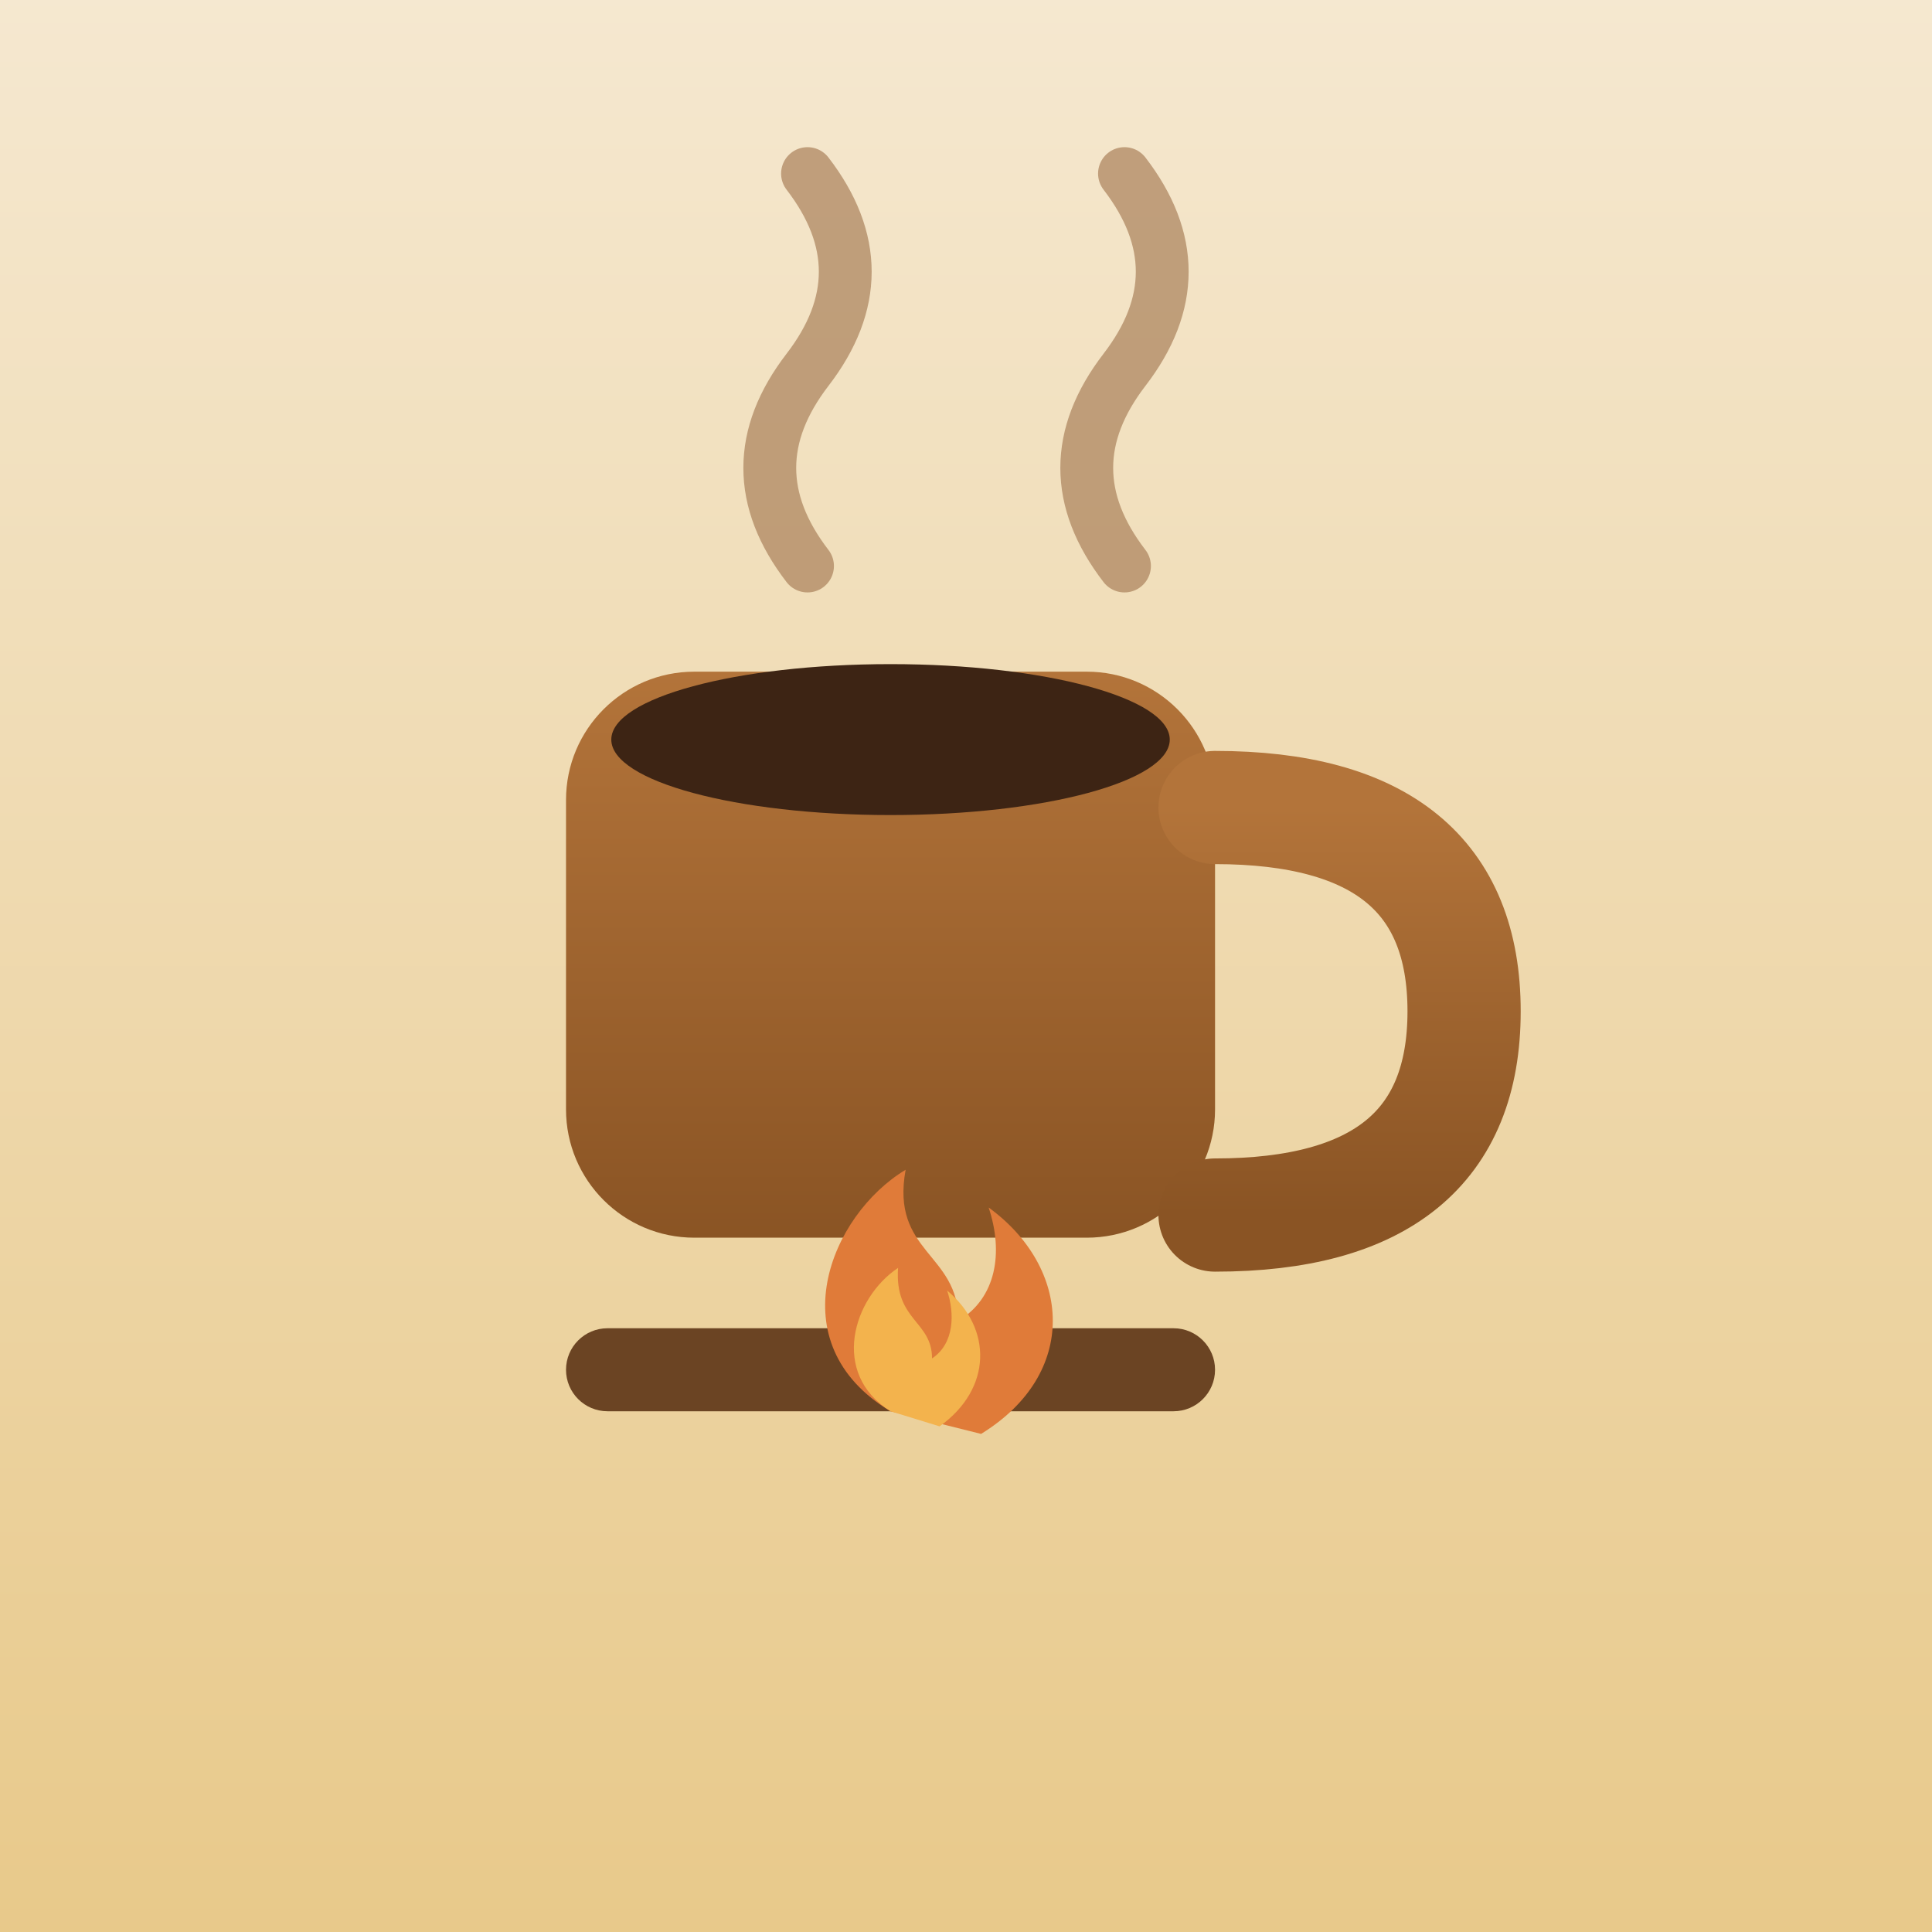
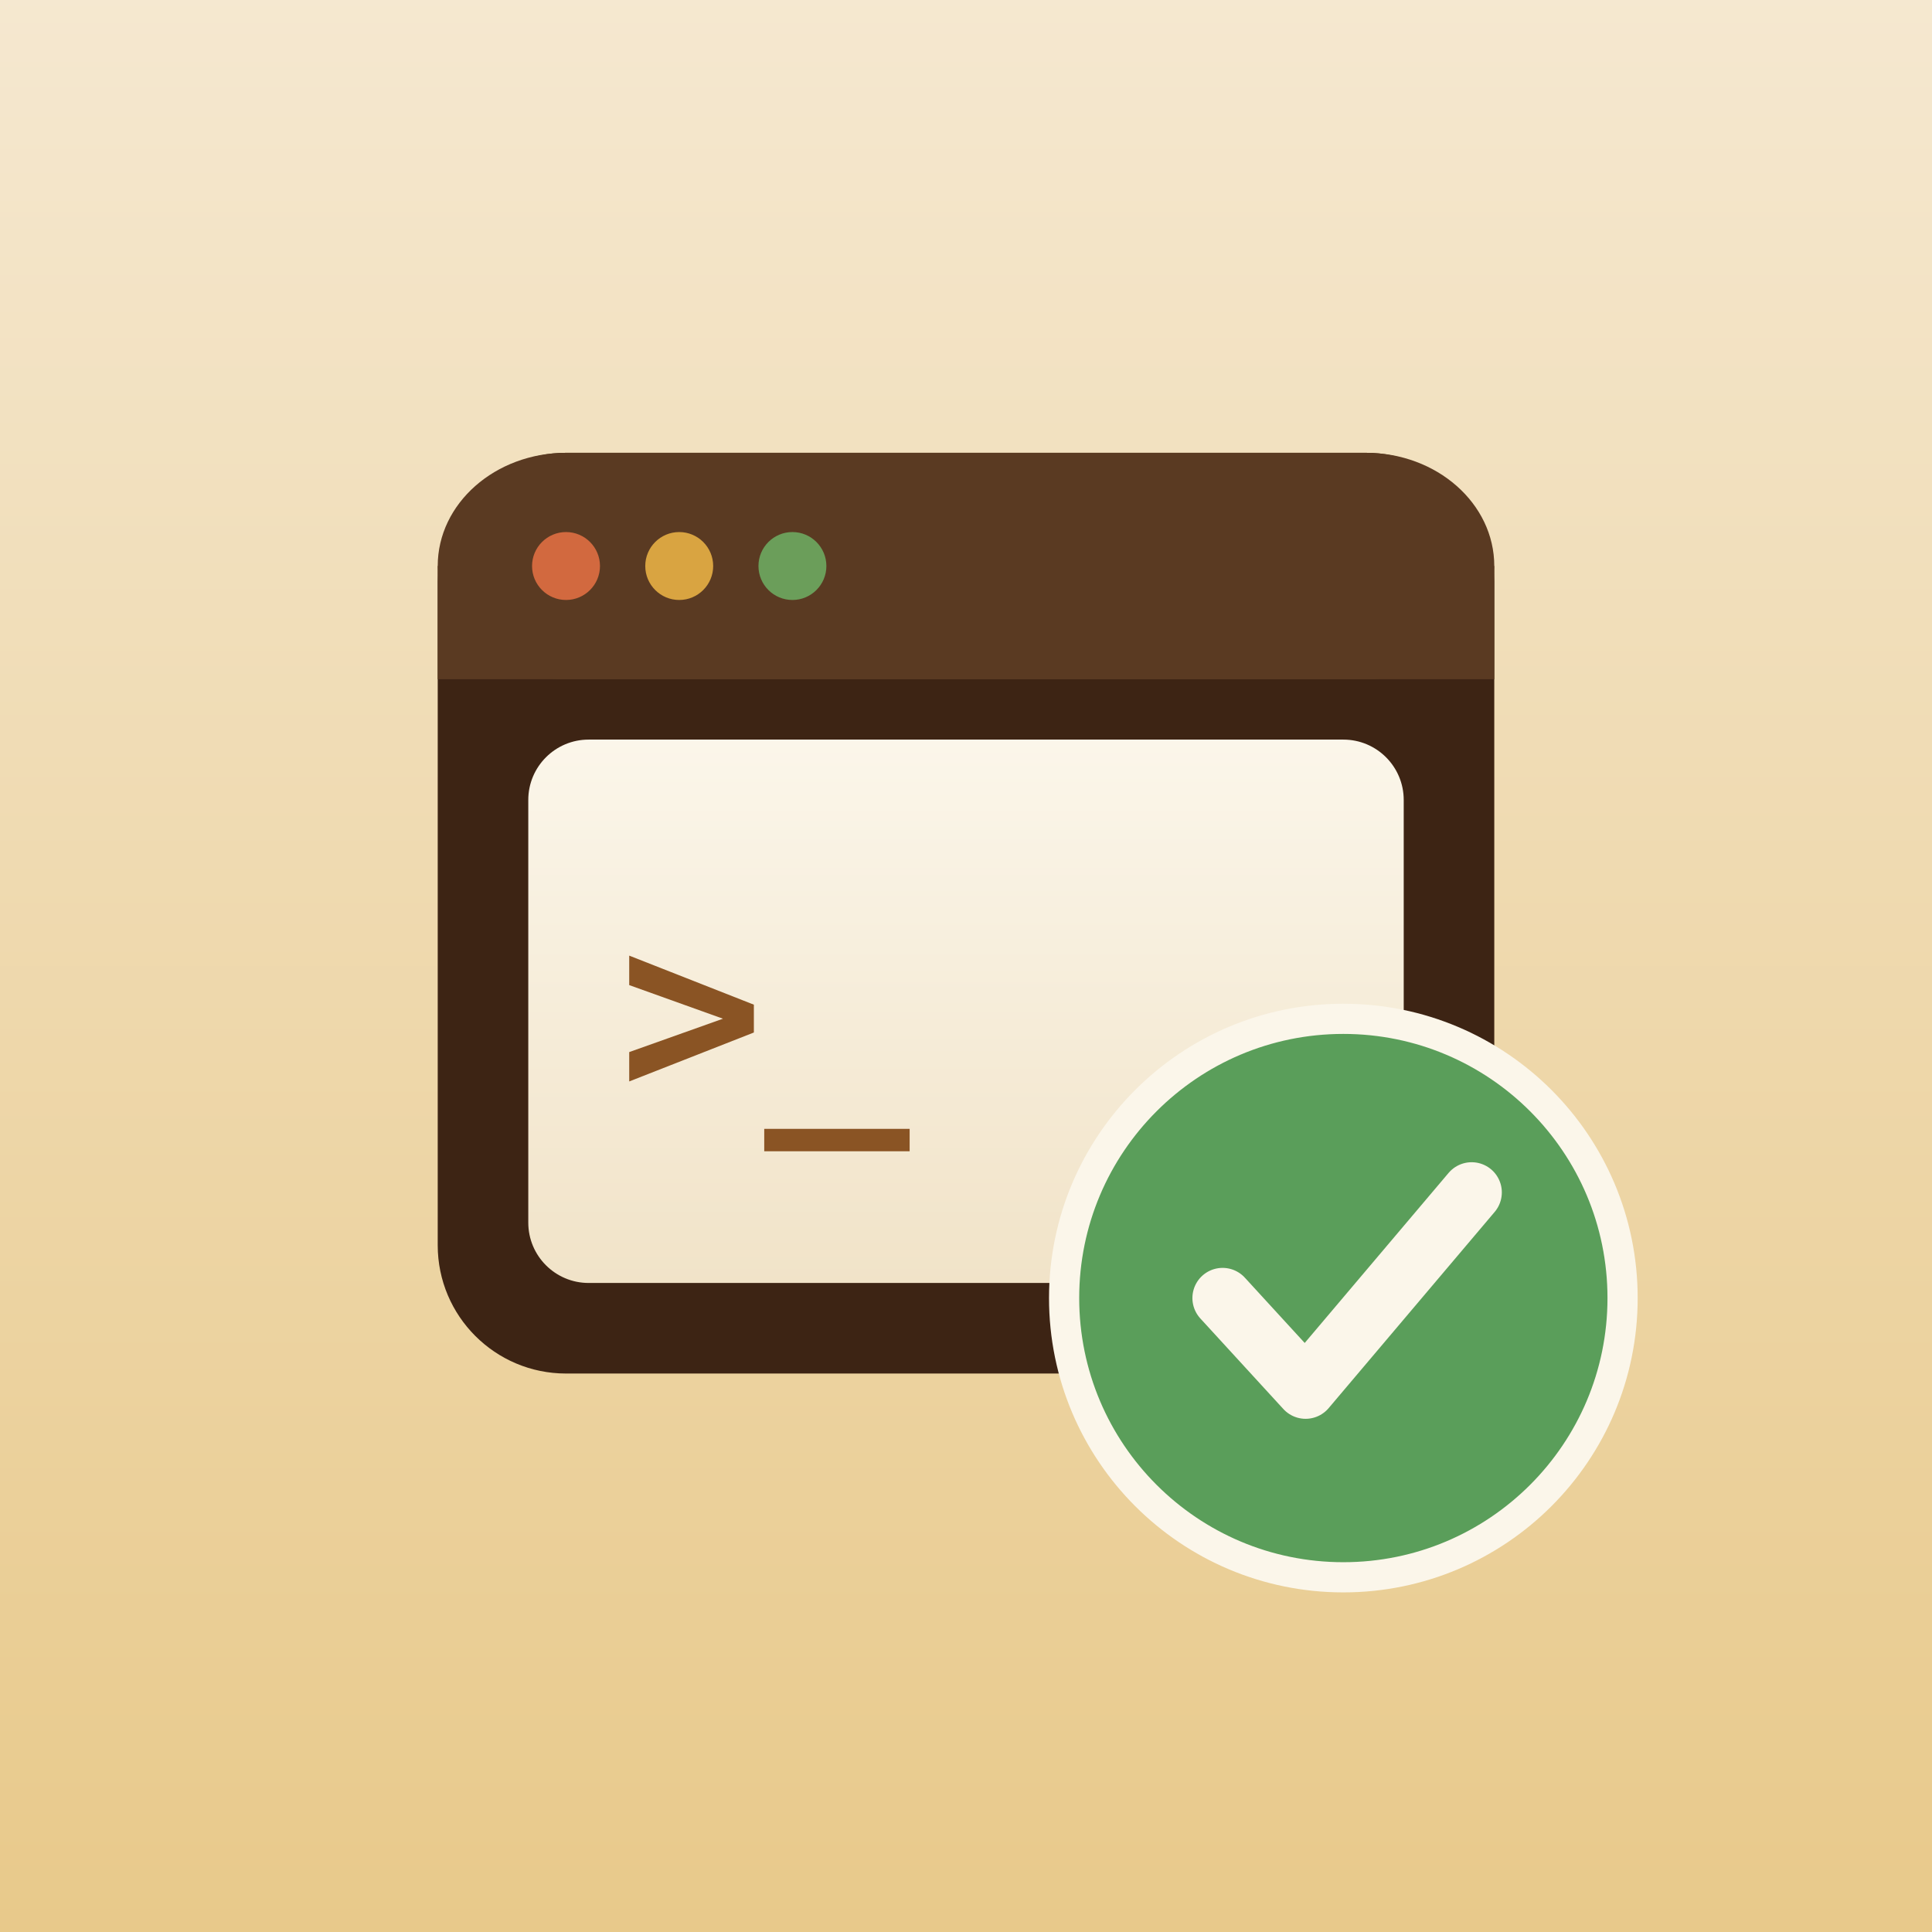
<svg xmlns="http://www.w3.org/2000/svg" width="512" height="512" viewBox="0 0 512 512">
  <defs>
    <linearGradient id="bg" x1="0" y1="0" x2="0" y2="1">
      <stop offset="0" stop-color="#f5e8d0" />
      <stop offset="1" stop-color="#e8c98a" />
    </linearGradient>
-     <linearGradient id="mug" x1="0" y1="0" x2="0" y2="1">
-       <stop offset="0" stop-color="#b3743a" />
-       <stop offset="1" stop-color="#8a5424" />
+     <linearGradient id="card" x1="0" y1="0" x2="0" y2="1">
+       <stop offset="0" stop-color="#fbf6ea" />
+       <stop offset="1" stop-color="#f1e3c8" />
    </linearGradient>
  </defs>
  <rect width="512" height="512" fill="url(#bg)" />
-   <g stroke="#a9805a" stroke-width="14" stroke-linecap="round" fill="none" opacity="0.7">
-     <path d="M214 150 q-20 -26 0 -52 q20 -26 0 -52" />
-     <path d="M298 150 q-20 -26 0 -52 q20 -26 0 -52" />
-   </g>
-   <rect x="150" y="178" width="172" height="150" rx="34" fill="url(#mug)" />
-   <ellipse cx="236" cy="196" rx="74" ry="20" fill="#3d2414" />
-   <path d="M322 214 q66 0 66 54 q0 54 -66 54" fill="none" stroke="url(#mug)" stroke-width="30" stroke-linecap="round" />
-   <g transform="translate(0,8)">
-     <rect x="150" y="344" width="172" height="22" rx="11" fill="#6b4423" />
-     <path d="M236 366 c-30 -18 -16 -52 4 -64 c-4 22 14 22 14 40 c10 -6 12 -18 8 -30 c22 16 24 44 -2 60 z" fill="#e07b39" />
-     <path d="M236 366 c-16 -10 -10 -30 2 -38 c-1 14 9 14 9 24 c6 -4 6 -12 4 -18 c12 10 12 26 -2 36 z" fill="#f3b34d" />
-   </g>
+   <rect x="116" y="120" width="280" height="244" rx="34" fill="#3d2414" />
+   <rect x="116" y="120" width="280" height="60" rx="34" fill="#5a3a22" />
+   <rect x="116" y="150" width="280" height="30" fill="#5a3a22" />
+   <circle cx="150" cy="150" r="9" fill="#d2693f" />
+   <circle cx="180" cy="150" r="9" fill="#d9a441" />
+   <circle cx="210" cy="150" r="9" fill="#6b9e5a" />
+   <rect x="140" y="196" width="232" height="144" rx="16" fill="url(#card)" />
+   <text x="164" y="290" font-family="monospace" font-size="64" font-weight="700" fill="#8a5424">&gt;_</text>
+   <circle cx="356" cy="344" r="74" fill="#5a9e5a" />
+   <circle cx="356" cy="344" r="74" fill="none" stroke="#fbf6ea" stroke-width="8" />
+   <path d="M324 344 l22 24 l44 -52" fill="none" stroke="#fbf6ea" stroke-width="16" stroke-linecap="round" stroke-linejoin="round" />
</svg>
